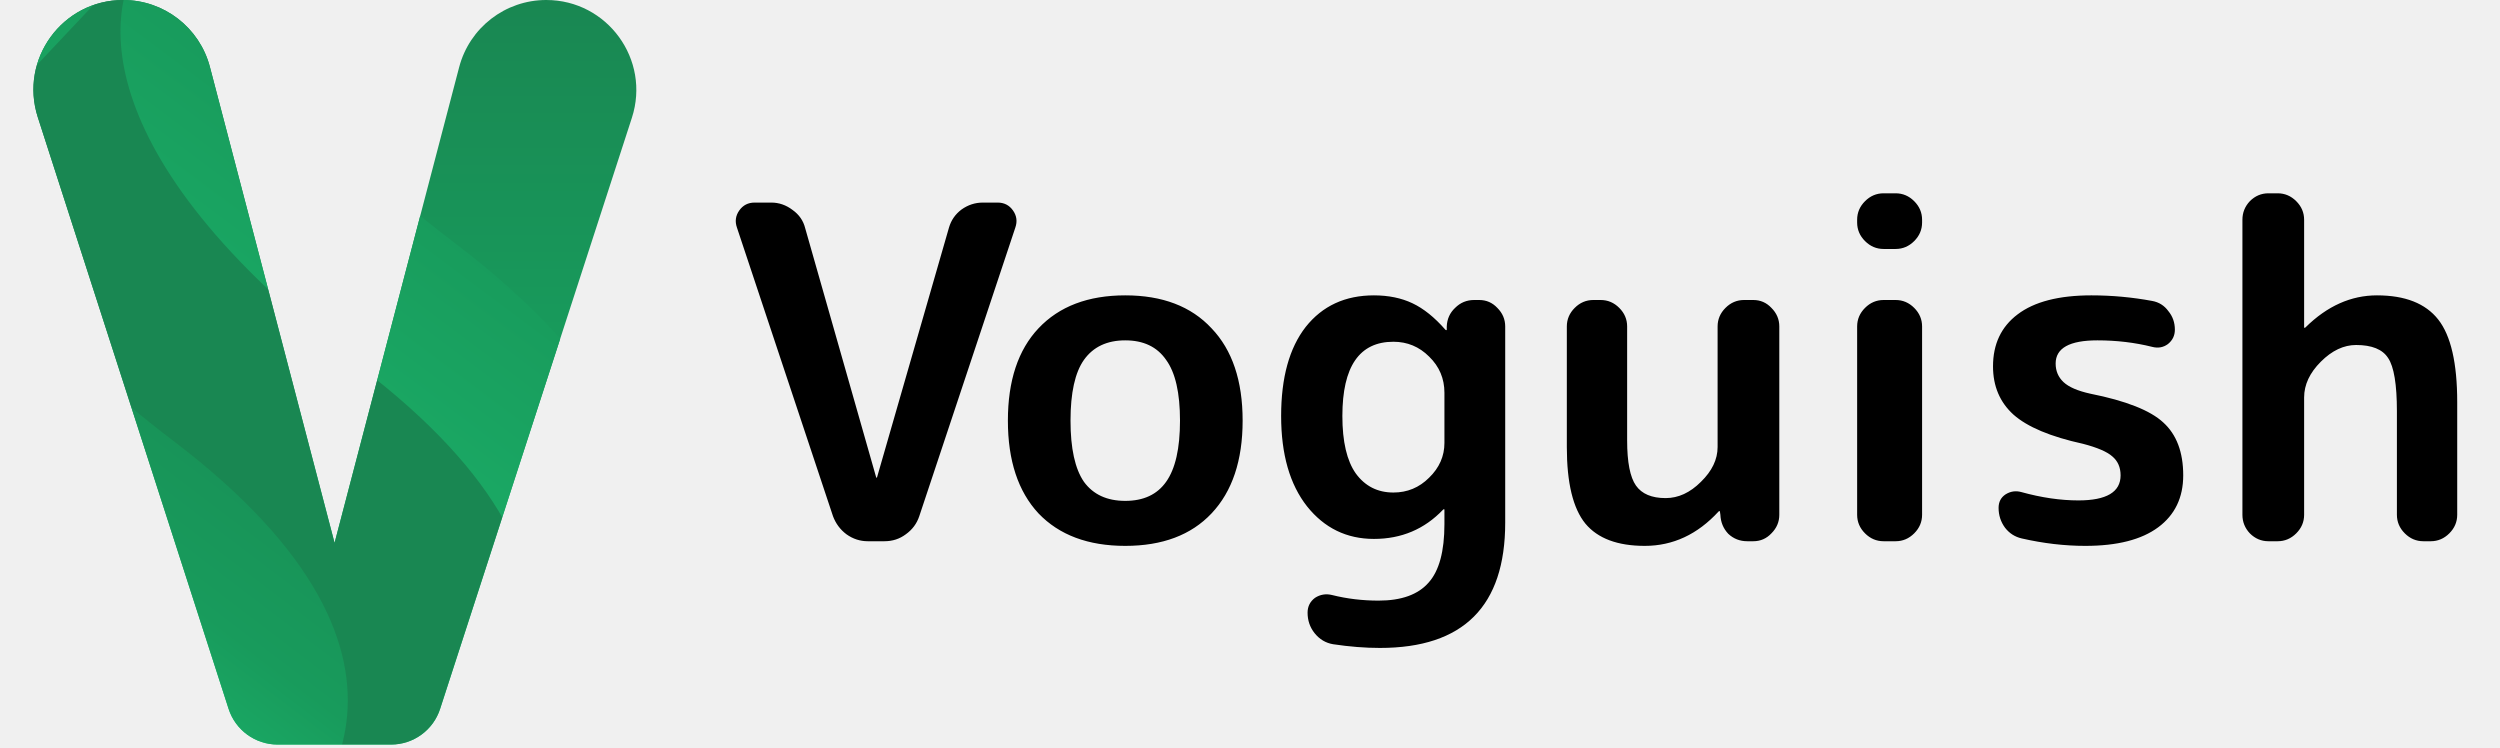
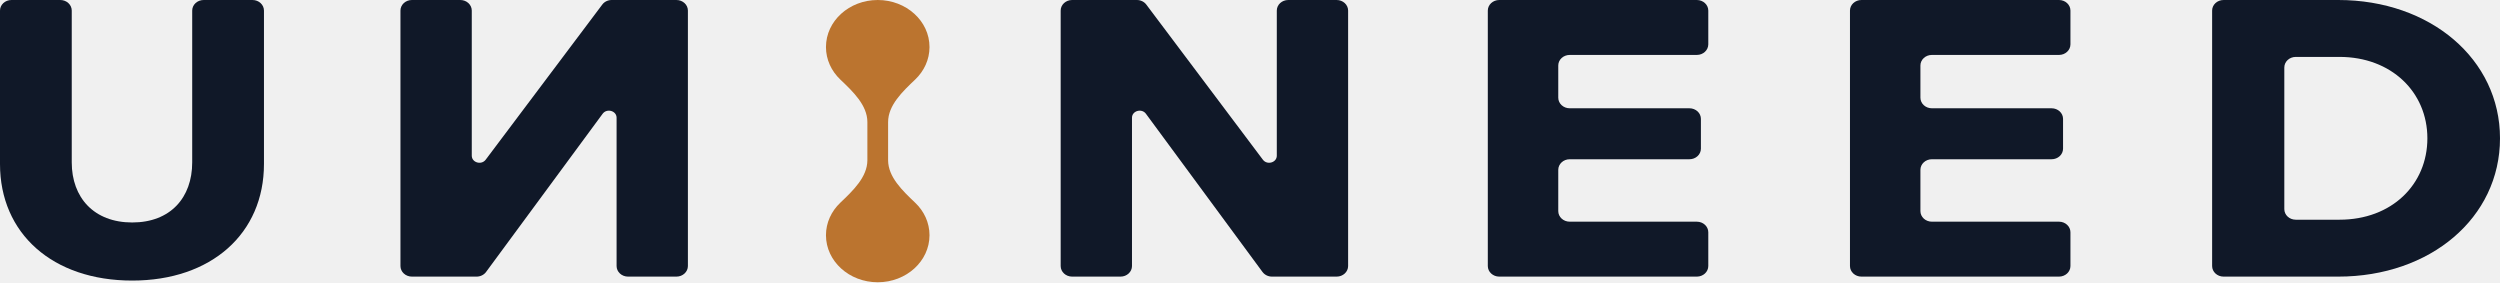
- <svg xmlns="http://www.w3.org/2000/svg" width="97" height="29" viewBox="0 0 97 29" fill="none">
-   <path d="M32.32 20.028L28.594 8.832C28.51 8.592 28.54 8.37 28.684 8.166C28.828 7.962 29.026 7.86 29.278 7.86H29.926C30.226 7.86 30.502 7.956 30.754 8.148C31.006 8.328 31.168 8.562 31.24 8.85L33.994 18.516C33.994 18.528 34 18.534 34.012 18.534C34.024 18.534 34.03 18.528 34.03 18.516L36.82 8.832C36.904 8.544 37.066 8.31 37.306 8.13C37.558 7.95 37.834 7.86 38.134 7.86H38.71C38.962 7.86 39.16 7.962 39.304 8.166C39.448 8.37 39.478 8.592 39.394 8.832L35.668 20.028C35.572 20.316 35.398 20.55 35.146 20.73C34.906 20.91 34.63 21 34.318 21H33.67C33.37 21 33.094 20.91 32.842 20.73C32.602 20.55 32.428 20.316 32.32 20.028ZM45.244 13.962C44.896 13.458 44.368 13.206 43.66 13.206C42.952 13.206 42.418 13.458 42.058 13.962C41.71 14.454 41.536 15.24 41.536 16.32C41.536 17.4 41.71 18.192 42.058 18.696C42.418 19.188 42.952 19.434 43.66 19.434C44.368 19.434 44.896 19.188 45.244 18.696C45.604 18.192 45.784 17.4 45.784 16.32C45.784 15.24 45.604 14.454 45.244 13.962ZM47.008 19.92C46.216 20.76 45.1 21.18 43.66 21.18C42.22 21.18 41.098 20.76 40.294 19.92C39.502 19.068 39.106 17.868 39.106 16.32C39.106 14.772 39.502 13.578 40.294 12.738C41.098 11.886 42.22 11.46 43.66 11.46C45.1 11.46 46.216 11.886 47.008 12.738C47.812 13.578 48.214 14.772 48.214 16.32C48.214 17.868 47.812 19.068 47.008 19.92ZM54.064 13.26C52.744 13.26 52.084 14.22 52.084 16.14C52.084 17.136 52.258 17.88 52.606 18.372C52.966 18.864 53.452 19.11 54.064 19.11C54.604 19.11 55.066 18.918 55.45 18.534C55.846 18.15 56.044 17.7 56.044 17.184V15.24C56.044 14.688 55.846 14.22 55.45 13.836C55.066 13.452 54.604 13.26 54.064 13.26ZM53.308 20.91C52.252 20.91 51.388 20.49 50.716 19.65C50.044 18.798 49.708 17.628 49.708 16.14C49.708 14.652 50.026 13.5 50.662 12.684C51.31 11.868 52.192 11.46 53.308 11.46C53.872 11.46 54.37 11.562 54.802 11.766C55.234 11.97 55.66 12.312 56.08 12.792C56.092 12.804 56.104 12.81 56.116 12.81C56.128 12.81 56.134 12.804 56.134 12.792V12.666C56.146 12.378 56.254 12.138 56.458 11.946C56.662 11.742 56.908 11.64 57.196 11.64H57.394C57.67 11.64 57.904 11.742 58.096 11.946C58.3 12.15 58.402 12.39 58.402 12.666V20.28C58.402 23.52 56.782 25.14 53.542 25.14C52.966 25.14 52.36 25.092 51.724 24.996C51.436 24.948 51.196 24.804 51.004 24.564C50.824 24.336 50.734 24.072 50.734 23.772C50.734 23.532 50.83 23.34 51.022 23.196C51.226 23.064 51.448 23.028 51.688 23.088C52.264 23.232 52.864 23.304 53.488 23.304C54.376 23.304 55.024 23.07 55.432 22.602C55.84 22.146 56.044 21.39 56.044 20.334V19.776C56.044 19.764 56.038 19.758 56.026 19.758C56.014 19.758 56.002 19.764 55.99 19.776C55.27 20.532 54.376 20.91 53.308 20.91ZM63.817 21.18C62.761 21.18 61.993 20.892 61.513 20.316C61.033 19.728 60.793 18.738 60.793 17.346V12.666C60.793 12.39 60.895 12.15 61.099 11.946C61.303 11.742 61.543 11.64 61.819 11.64H62.107C62.383 11.64 62.623 11.742 62.827 11.946C63.031 12.15 63.133 12.39 63.133 12.666V17.094C63.133 17.934 63.247 18.516 63.475 18.84C63.703 19.164 64.087 19.326 64.627 19.326C65.119 19.326 65.575 19.116 65.995 18.696C66.427 18.276 66.643 17.826 66.643 17.346V12.666C66.643 12.39 66.745 12.15 66.949 11.946C67.153 11.742 67.393 11.64 67.669 11.64H68.029C68.305 11.64 68.539 11.742 68.731 11.946C68.935 12.15 69.037 12.39 69.037 12.666V19.974C69.037 20.25 68.935 20.49 68.731 20.694C68.539 20.898 68.305 21 68.029 21H67.795C67.507 21 67.261 20.904 67.057 20.712C66.865 20.508 66.763 20.262 66.751 19.974L66.733 19.848C66.733 19.836 66.727 19.83 66.715 19.83C66.703 19.83 66.691 19.836 66.679 19.848C65.863 20.736 64.909 21.18 63.817 21.18ZM73.083 21C72.807 21 72.567 20.898 72.363 20.694C72.159 20.49 72.057 20.25 72.057 19.974V12.666C72.057 12.39 72.159 12.15 72.363 11.946C72.567 11.742 72.807 11.64 73.083 11.64H73.551C73.827 11.64 74.067 11.742 74.271 11.946C74.475 12.15 74.577 12.39 74.577 12.666V19.974C74.577 20.25 74.475 20.49 74.271 20.694C74.067 20.898 73.827 21 73.551 21H73.083ZM73.083 9.66C72.807 9.66 72.567 9.558 72.363 9.354C72.159 9.15 72.057 8.91 72.057 8.634V8.526C72.057 8.25 72.159 8.01 72.363 7.806C72.567 7.602 72.807 7.5 73.083 7.5H73.551C73.827 7.5 74.067 7.602 74.271 7.806C74.475 8.01 74.577 8.25 74.577 8.526V8.634C74.577 8.91 74.475 9.15 74.271 9.354C74.067 9.558 73.827 9.66 73.551 9.66H73.083ZM80.821 17.22C79.561 16.944 78.661 16.566 78.121 16.086C77.593 15.606 77.329 14.982 77.329 14.214C77.329 13.35 77.647 12.678 78.283 12.198C78.931 11.706 79.885 11.46 81.145 11.46C81.937 11.46 82.723 11.532 83.503 11.676C83.767 11.724 83.977 11.856 84.133 12.072C84.301 12.276 84.385 12.516 84.385 12.792C84.385 13.02 84.295 13.206 84.115 13.35C83.935 13.482 83.731 13.518 83.503 13.458C82.831 13.29 82.123 13.206 81.379 13.206C80.299 13.206 79.759 13.506 79.759 14.106C79.759 14.394 79.861 14.634 80.065 14.826C80.269 15.018 80.617 15.168 81.109 15.276C82.489 15.552 83.431 15.924 83.935 16.392C84.451 16.86 84.709 17.544 84.709 18.444C84.709 19.308 84.385 19.98 83.737 20.46C83.089 20.94 82.147 21.18 80.911 21.18C80.107 21.18 79.285 21.084 78.445 20.892C78.181 20.832 77.965 20.694 77.797 20.478C77.629 20.25 77.545 19.992 77.545 19.704C77.545 19.476 77.635 19.302 77.815 19.182C78.007 19.062 78.211 19.032 78.427 19.092C79.207 19.308 79.945 19.416 80.641 19.416C81.733 19.416 82.279 19.092 82.279 18.444C82.279 18.132 82.171 17.886 81.955 17.706C81.751 17.526 81.373 17.364 80.821 17.22ZM88.014 21C87.738 21 87.498 20.898 87.294 20.694C87.102 20.49 87.006 20.25 87.006 19.974V8.526C87.006 8.25 87.102 8.01 87.294 7.806C87.498 7.602 87.738 7.5 88.014 7.5H88.374C88.65 7.5 88.89 7.602 89.094 7.806C89.298 8.01 89.4 8.25 89.4 8.526V12.702C89.4 12.714 89.406 12.72 89.418 12.72C89.43 12.72 89.442 12.714 89.454 12.702C90.294 11.874 91.218 11.46 92.226 11.46C93.318 11.46 94.11 11.772 94.602 12.396C95.094 13.02 95.34 14.088 95.34 15.6V19.974C95.34 20.25 95.238 20.49 95.034 20.694C94.83 20.898 94.59 21 94.314 21H94.026C93.75 21 93.51 20.898 93.306 20.694C93.102 20.49 93 20.25 93 19.974V15.96C93 14.916 92.886 14.226 92.658 13.89C92.442 13.554 92.028 13.386 91.416 13.386C90.936 13.386 90.48 13.602 90.048 14.034C89.616 14.466 89.4 14.928 89.4 15.42V19.974C89.4 20.25 89.298 20.49 89.094 20.694C88.89 20.898 88.65 21 88.374 21H88.014Z" fill="black" />
-   <path d="M12.714 22.083L17.815 2.608C18.217 1.072 19.606 0 21.194 0C23.567 0 25.249 2.315 24.517 4.571L17.076 27.506C16.808 28.331 16.04 28.889 15.173 28.889H11.778L12.714 22.083ZM4.778 0C6.361 0 7.744 1.067 8.145 2.598L13.248 22.083L14.222 28.889H10.772C9.904 28.889 9.135 28.329 8.869 27.503L1.466 4.548C0.742 2.301 2.418 0 4.778 0Z" fill="url(#paint0_linear_721_186)" />
-   <mask id="mask0_721_186" style="mask-type:alpha" maskUnits="userSpaceOnUse" x="1" y="0" width="24" height="29">
-     <path d="M12.714 22.083L17.815 2.608C18.217 1.072 19.606 0 21.194 0C23.567 0 25.249 2.315 24.517 4.571L17.076 27.506C16.808 28.331 16.04 28.889 15.173 28.889H11.778L12.714 22.083ZM4.778 0C6.361 0 7.744 1.067 8.145 2.598L13.248 22.083L14.222 28.889H10.772C9.904 28.889 9.135 28.329 8.869 27.503L1.466 4.548C0.742 2.301 2.418 0 4.778 0Z" fill="url(#paint1_linear_721_186)" />
-   </mask>
-   <g mask="url(#mask0_721_186)">
-     <path d="M8.663 -9.259C8.697 -9.295 8.731 -9.331 8.765 -9.365C8.731 -9.33 8.697 -9.295 8.663 -9.259C6.465 -6.861 5.308 0.045 17.667 9.447C30.214 18.993 24.281 26.52 19.747 29.09L4.129 27.242L-5.7 15.751C-4.106 10.944 -0.725 1.074 0.048 0.058C0.812 -0.946 6.044 -6.502 8.663 -9.259Z" fill="url(#paint2_linear_721_186)" />
-     <path d="M5.842 -2.137C5.871 -2.168 5.901 -2.199 5.93 -2.228C5.901 -2.198 5.872 -2.168 5.842 -2.137C3.948 -0.082 3.023 5.906 13.975 14.238C25.095 22.697 19.994 29.162 16.053 31.336L2.344 29.527L-6.419 19.413C-5.085 15.255 -2.25 6.722 -1.585 5.848C-0.929 4.986 3.583 0.225 5.842 -2.137Z" fill="url(#paint3_linear_721_186)" />
-     <path d="M-1.38 0.752C-1.351 0.721 -1.322 0.69 -1.292 0.661C-1.321 0.691 -1.35 0.721 -1.38 0.752C-3.275 2.807 -4.199 8.795 6.753 17.127C17.872 25.586 12.772 32.05 8.831 34.225L-4.879 32.416L-13.641 22.301C-12.307 18.144 -9.472 9.611 -8.808 8.737C-8.152 7.874 -3.639 3.114 -1.38 0.752Z" fill="url(#paint4_linear_721_186)" />
+ <svg xmlns="http://www.w3.org/2000/svg" width="186" height="21" viewBox="0 0 186 21" fill="none">
+   <g clip-path="url(#clip0_710_3768)">
+     <path d="M66.075 9.082C66.075 7.831 67.146 6.814 68.09 5.917C68.75 5.288 69.155 4.437 69.155 3.5C69.155 1.567 67.431 0 65.304 0C63.176 0 61.452 1.567 61.452 3.5C61.452 4.437 61.858 5.289 62.518 5.917C63.462 6.815 64.533 7.831 64.533 9.083V11.917C64.533 13.169 63.462 14.185 62.518 15.083C61.858 15.711 61.452 16.563 61.452 17.5C61.452 19.433 63.176 21 65.304 21C67.431 21 69.155 19.433 69.155 17.5C69.155 16.563 68.75 15.711 68.09 15.083C67.146 14.186 66.075 13.169 66.075 11.918V9.082Z" fill="#BB742F" />
+     <path d="M15.152 0C14.682 0 14.3 0.353 14.3 0.787V12.083C14.3 14.7 12.683 16.552 9.835 16.552C6.988 16.552 5.338 14.7 5.338 12.083V0.787C5.338 0.353 4.957 0 4.486 0H0.852C0.381 0 0 0.353 0 0.787V12.201C0 17.375 3.915 20.874 9.835 20.874C15.724 20.874 19.639 17.375 19.639 12.201V0.787C19.639 0.353 19.257 0 18.787 0H15.152Z" fill="#101828" />
+     <path d="M34.248 0C34.718 0 35.1 0.353 35.1 0.787V11.584C35.1 12.098 35.817 12.305 36.134 11.883L44.811 0.338C44.97 0.126 45.231 0 45.51 0H50.328C50.798 0 51.18 0.353 51.18 0.787V19.793C51.18 20.227 50.798 20.58 50.328 20.58H46.725C46.255 20.58 45.874 20.227 45.874 19.793V8.759C45.874 8.243 45.151 8.037 44.836 8.464L36.162 20.236C36.004 20.451 35.74 20.58 35.458 20.58H30.646C30.175 20.58 29.794 20.227 29.794 19.793V0.787C29.794 0.353 30.175 0 30.646 0H34.248Z" fill="#101828" />
+     <path d="M95.846 0C95.375 0 94.994 0.353 94.994 0.787V11.584C94.994 12.098 94.277 12.305 93.959 11.883L85.283 0.338C85.124 0.126 84.862 0 84.584 0H79.766C79.295 0 78.914 0.353 78.914 0.787V19.793C78.914 20.227 79.295 20.58 79.766 20.58H83.368C83.839 20.58 84.22 20.227 84.22 19.793V8.759C84.22 8.243 84.943 8.037 85.257 8.464L93.931 20.236C94.09 20.451 94.354 20.58 94.635 20.58H99.448C99.918 20.58 100.3 20.227 100.3 19.793V0.787C100.3 0.353 99.918 0 99.448 0H95.846Z" fill="#101828" />
+     <path d="M126.245 4.087C126.715 4.087 127.097 3.734 127.097 3.299V0.787C127.097 0.353 126.715 0 126.245 0H111.545C111.075 0 110.693 0.353 110.693 0.787V19.793C110.693 20.227 111.075 20.58 111.545 20.58H126.245C126.715 20.58 127.097 20.227 127.097 19.793V17.281C127.097 16.846 126.715 16.493 126.245 16.493H116.787C116.316 16.493 115.935 16.141 115.935 15.706V12.636C115.935 12.201 116.316 11.848 116.787 11.848H125.695C126.165 11.848 126.547 11.496 126.547 11.061V8.843C126.547 8.408 126.165 8.056 125.695 8.056H116.787C116.316 8.056 115.935 7.703 115.935 7.268V4.874C115.935 4.439 116.316 4.087 116.787 4.087H126.245Z" fill="#101828" />
+     <path d="M153.189 4.087C153.659 4.087 154.041 3.734 154.041 3.299V0.787C154.041 0.353 153.659 0 153.189 0H138.49C138.019 0 137.638 0.353 137.638 0.787V19.793C137.638 20.227 138.019 20.58 138.49 20.58H153.189C153.659 20.58 154.041 20.227 154.041 19.793V17.281C154.041 16.846 153.659 16.493 153.189 16.493H143.731C143.26 16.493 142.879 16.141 142.879 15.706V12.636C142.879 12.201 143.26 11.848 143.731 11.848H152.639C153.11 11.848 153.491 11.496 153.491 11.061V8.843C153.491 8.408 153.11 8.056 152.639 8.056H143.731C143.26 8.056 142.879 7.703 142.879 7.268V4.874C142.879 4.439 143.26 4.087 143.731 4.087H153.189Z" fill="#101828" />
+     <path d="M173.964 0H165.434C164.963 0 164.582 0.353 164.582 0.787V19.793C164.582 20.227 164.963 20.58 165.434 20.58H173.964C180.823 20.58 186 16.199 186 10.29C186 4.41 180.823 0 173.964 0ZM174.062 16.346H170.805C170.334 16.346 169.953 15.994 169.953 15.559V5.021C169.953 4.586 170.334 4.234 170.805 4.234H174.062C177.912 4.234 180.597 6.85 180.597 10.29C180.597 13.73 177.944 16.346 174.062 16.346Z" fill="#101828" />
  </g>
  <defs>
-     <linearGradient id="paint0_linear_721_186" x1="13" y1="0" x2="13" y2="28.889" gradientUnits="userSpaceOnUse">
-       <stop stop-color="#198752" />
-       <stop offset="0.467" stop-color="#189B5C" />
-       <stop offset="0.982" stop-color="#20D17C" />
-     </linearGradient>
-     <linearGradient id="paint1_linear_721_186" x1="13" y1="0" x2="13" y2="28.889" gradientUnits="userSpaceOnUse">
-       <stop stop-color="#198752" />
-       <stop offset="0.467" stop-color="#189B5C" />
-       <stop offset="0.982" stop-color="#20D17C" />
-     </linearGradient>
-     <linearGradient id="paint2_linear_721_186" x1="21.405" y1="0.251" x2="-4.333" y2="34.667" gradientUnits="userSpaceOnUse">
-       <stop stop-color="#198752" />
-       <stop offset="0.206" stop-color="#189B5C" />
-       <stop offset="1" stop-color="#20D17C" />
-     </linearGradient>
-     <linearGradient id="paint3_linear_721_186" x1="17.132" y1="6.294" x2="-8.667" y2="37.556" gradientUnits="userSpaceOnUse">
-       <stop offset="0.553" stop-color="#198752" />
-       <stop offset="0.674" stop-color="#189B5C" />
-       <stop offset="1" stop-color="#20D17C" />
-     </linearGradient>
-     <linearGradient id="paint4_linear_721_186" x1="9.91" y1="9.183" x2="-6.707" y2="31.025" gradientUnits="userSpaceOnUse">
-       <stop stop-color="#198752" />
-       <stop offset="0.467" stop-color="#189B5C" />
-       <stop offset="0.982" stop-color="#20D17C" />
-     </linearGradient>
+     <clipPath id="clip0_710_3768">
+       <rect width="186" height="21" fill="white" />
+     </clipPath>
  </defs>
</svg>
